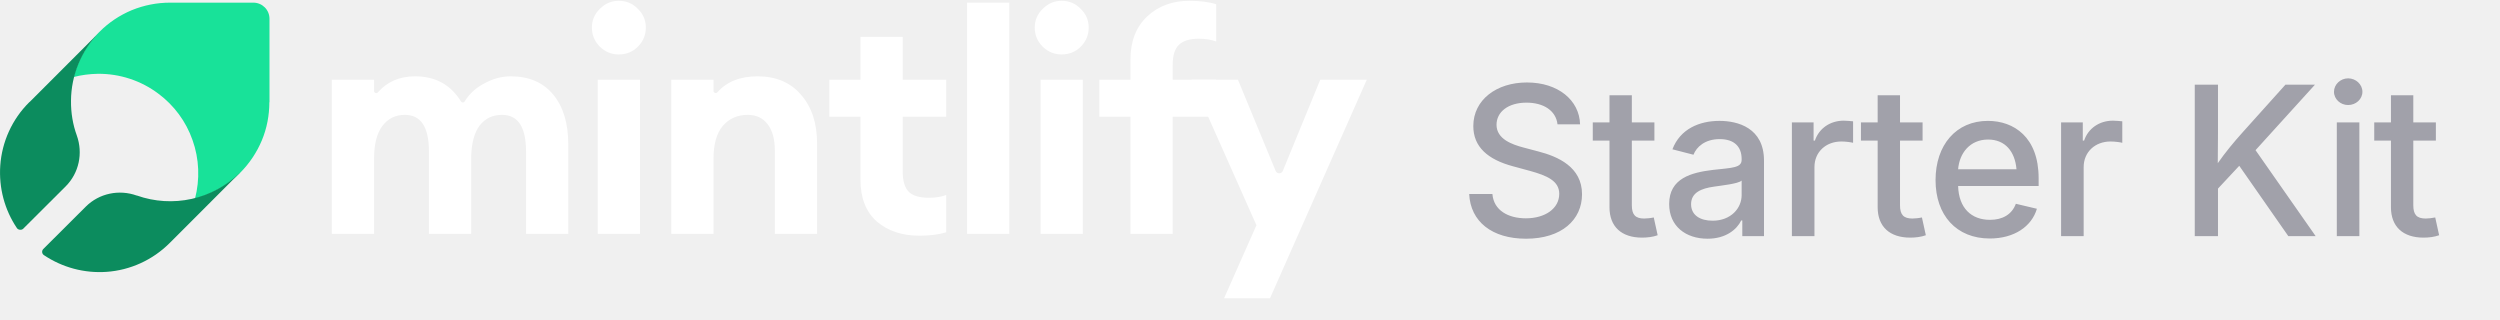
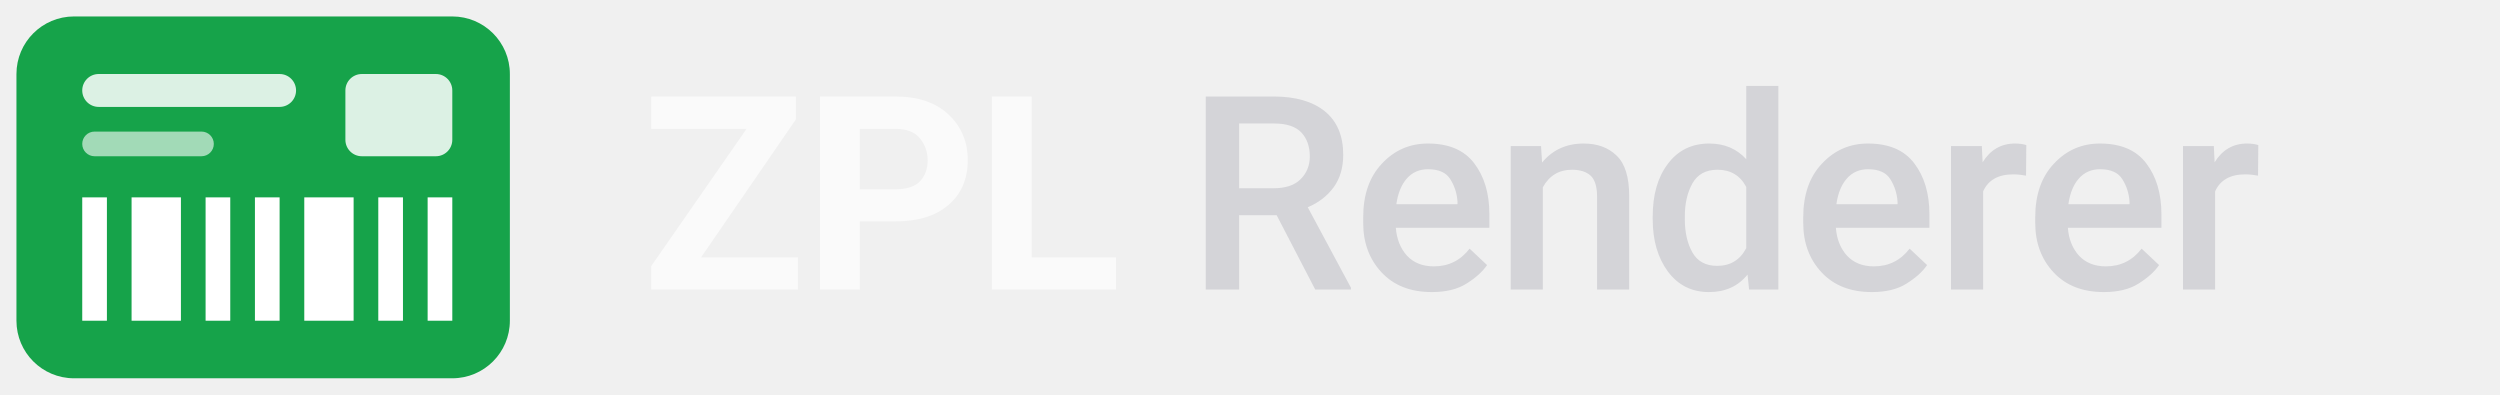
- <svg xmlns="http://www.w3.org/2000/svg" width="180" height="23" viewBox="0 0 180 23" fill="none">
-   <path d="M91.44 21.476H88.133L90.464 16.216L85.802 5.74H89.132L91.847 12.307C91.943 12.536 92.268 12.536 92.362 12.306L95.058 5.74H98.409L91.44 21.476Z" fill="white" />
-   <path d="M81.393 16.837V8.403H79.152V5.74H81.393V4.297C81.393 2.98 81.792 1.944 82.592 1.19C83.391 0.435 84.404 0.058 85.633 0.058C86.387 0.058 87.031 0.139 87.564 0.302V2.988C87.208 2.854 86.794 2.788 86.32 2.788C85.655 2.788 85.174 2.936 84.878 3.232C84.582 3.513 84.434 3.994 84.434 4.674V5.74H87.564V8.403H84.434V16.837H81.393Z" fill="white" />
-   <path d="M76.433 3.92C75.915 3.92 75.463 3.735 75.079 3.365C74.694 2.98 74.502 2.521 74.502 1.989C74.502 1.456 74.694 1.005 75.079 0.635C75.463 0.25 75.915 0.058 76.433 0.058C76.98 0.058 77.438 0.25 77.809 0.635C78.193 1.005 78.386 1.456 78.386 1.989C78.386 2.521 78.193 2.98 77.809 3.365C77.438 3.735 76.98 3.92 76.433 3.92ZM74.924 16.837V5.74H77.964V16.837H74.924Z" fill="white" />
-   <path d="M69.628 16.837V0.191H72.669V16.837H69.628Z" fill="white" />
-   <path d="M66.194 16.97C64.951 16.97 63.93 16.63 63.131 15.949C62.347 15.254 61.955 14.255 61.955 12.953V8.403H59.713V5.74H61.955V2.655H64.995V5.74H68.125V8.403H64.995V12.354C64.995 13.034 65.143 13.523 65.439 13.819C65.735 14.1 66.216 14.24 66.882 14.24C67.355 14.24 67.769 14.174 68.125 14.04V16.726C67.592 16.889 66.948 16.97 66.194 16.97Z" fill="white" />
-   <path d="M48.332 16.837V5.74H51.373V6.551C51.373 6.688 51.559 6.748 51.65 6.646C52.328 5.879 53.293 5.495 54.546 5.495C55.878 5.495 56.921 5.939 57.676 6.827C58.445 7.7 58.83 8.869 58.83 10.334V16.837H55.789V10.844C55.789 10.03 55.619 9.402 55.279 8.958C54.939 8.499 54.458 8.27 53.836 8.27C53.096 8.27 52.497 8.536 52.038 9.069C51.594 9.601 51.373 10.386 51.373 11.421V16.837H48.332Z" fill="white" />
-   <path d="M44.547 3.92C44.029 3.92 43.578 3.735 43.193 3.365C42.809 2.98 42.616 2.521 42.616 1.989C42.616 1.456 42.809 1.005 43.193 0.635C43.578 0.25 44.029 0.058 44.547 0.058C45.095 0.058 45.553 0.25 45.923 0.635C46.308 1.005 46.5 1.456 46.5 1.989C46.5 2.521 46.308 2.98 45.923 3.365C45.553 3.735 45.095 3.92 44.547 3.92ZM43.038 16.837V5.74H46.079V16.837H43.038Z" fill="white" />
-   <path d="M37.875 16.837V10.911C37.875 9.15 37.298 8.27 36.144 8.27C35.478 8.27 34.945 8.521 34.546 9.024C34.161 9.527 33.954 10.275 33.924 11.266V16.837H30.884V10.911C30.884 9.15 30.306 8.27 29.152 8.27C28.472 8.27 27.932 8.536 27.532 9.069C27.133 9.601 26.933 10.386 26.933 11.421V16.837H23.892V5.74H26.933V6.559C26.933 6.695 27.116 6.755 27.206 6.652C27.878 5.881 28.771 5.495 29.885 5.495C31.349 5.495 32.452 6.1 33.193 7.309C33.252 7.404 33.395 7.403 33.454 7.307C33.774 6.78 34.219 6.361 34.79 6.05C35.441 5.68 36.099 5.495 36.765 5.495C38.082 5.495 39.103 5.932 39.828 6.805C40.553 7.678 40.916 8.876 40.916 10.4V16.837H37.875Z" fill="white" />
-   <path d="M19.403 7.362V1.35C19.403 0.705 18.879 0.191 18.244 0.191H12.235C11.291 0.191 10.357 0.378 9.487 0.733C8.618 1.098 7.824 1.621 7.16 2.295L7.114 2.341C6.235 3.23 5.609 4.333 5.291 5.548C5.861 5.399 6.45 5.324 7.039 5.314C8.609 5.296 10.151 5.801 11.403 6.745C12.534 7.586 13.394 8.746 13.861 10.083C14.347 11.438 14.403 12.916 14.039 14.309C15.244 13.991 16.356 13.364 17.244 12.486L17.291 12.439C17.954 11.775 18.487 10.98 18.851 10.111C19.216 9.241 19.393 8.306 19.393 7.362H19.403Z" fill="#18E299" />
-   <path d="M5.112 7.26C5.121 5.416 5.857 3.646 7.151 2.324L2.151 7.326C2.133 7.344 2.114 7.354 2.095 7.372C0.876 8.583 0.14 10.204 0.019 11.918C-0.092 13.52 0.327 15.103 1.22 16.426C1.306 16.552 1.537 16.593 1.667 16.472L4.73 13.417C5.689 12.458 5.987 11.033 5.531 9.757C5.242 8.965 5.103 8.117 5.112 7.26Z" fill="#0C8C5E" />
-   <path d="M17.262 12.44C16.303 13.38 15.102 14.032 13.799 14.321C12.486 14.61 11.127 14.526 9.861 14.079C9.861 14.079 9.851 14.079 9.842 14.079C8.567 13.622 7.142 13.921 6.183 14.871L3.12 17.926C2.99 18.056 3.009 18.27 3.167 18.373C4.489 19.258 6.072 19.686 7.673 19.574C9.386 19.453 10.997 18.717 12.216 17.497L12.263 17.451L17.262 12.449V12.44Z" fill="#0C8C5E" />
-   <text x="105" y="17" font-family="Inter, ui-sans-serif, system-ui, -apple-system, sans-serif" font-size="15" font-weight="500" fill="#A1A1AA" letter-spacing="-0.01em">Starter Kit</text>
+ <svg xmlns="http://www.w3.org/2000/svg" width="152" height="24" viewBox="0 0 152 24" fill="none">
+   <rect x="1" y="1" width="30" height="22" rx="3.5" fill="#16A34A" />
+   <rect x="5" y="4.5" width="13" height="2" rx="1" fill="#FFFFFF" fill-opacity="0.85" />
+   <rect x="5" y="8" width="8" height="1.5" rx="0.75" fill="#FFFFFF" fill-opacity="0.6" />
+   <g fill="#FFFFFF">
+     <rect x="5" y="12" width="1.5" height="7.5" />
+     <rect x="8" y="12" width="3" height="7.5" />
+     <rect x="12.5" y="12" width="1.5" height="7.5" />
+     <rect x="15.5" y="12" width="1.5" height="7.5" />
+     <rect x="18.5" y="12" width="3" height="7.5" />
+     <rect x="23" y="12" width="1.5" height="7.5" />
+     <rect x="26" y="12" width="1.5" height="7.5" />
+   </g>
+   <rect x="21" y="4.5" width="6.5" height="5" rx="1" fill="#FFFFFF" fill-opacity="0.85" />
+   <text x="39" y="17.6" fill="#FAFAFA" font-family="ui-sans-serif, system-ui, -apple-system, 'Segoe UI', Roboto, Helvetica, Arial, sans-serif" font-size="16.5" font-weight="700" letter-spacing="-0.2">ZPL <tspan font-weight="500" fill="#D4D4D8">Renderer</tspan>
+   </text>
</svg>
